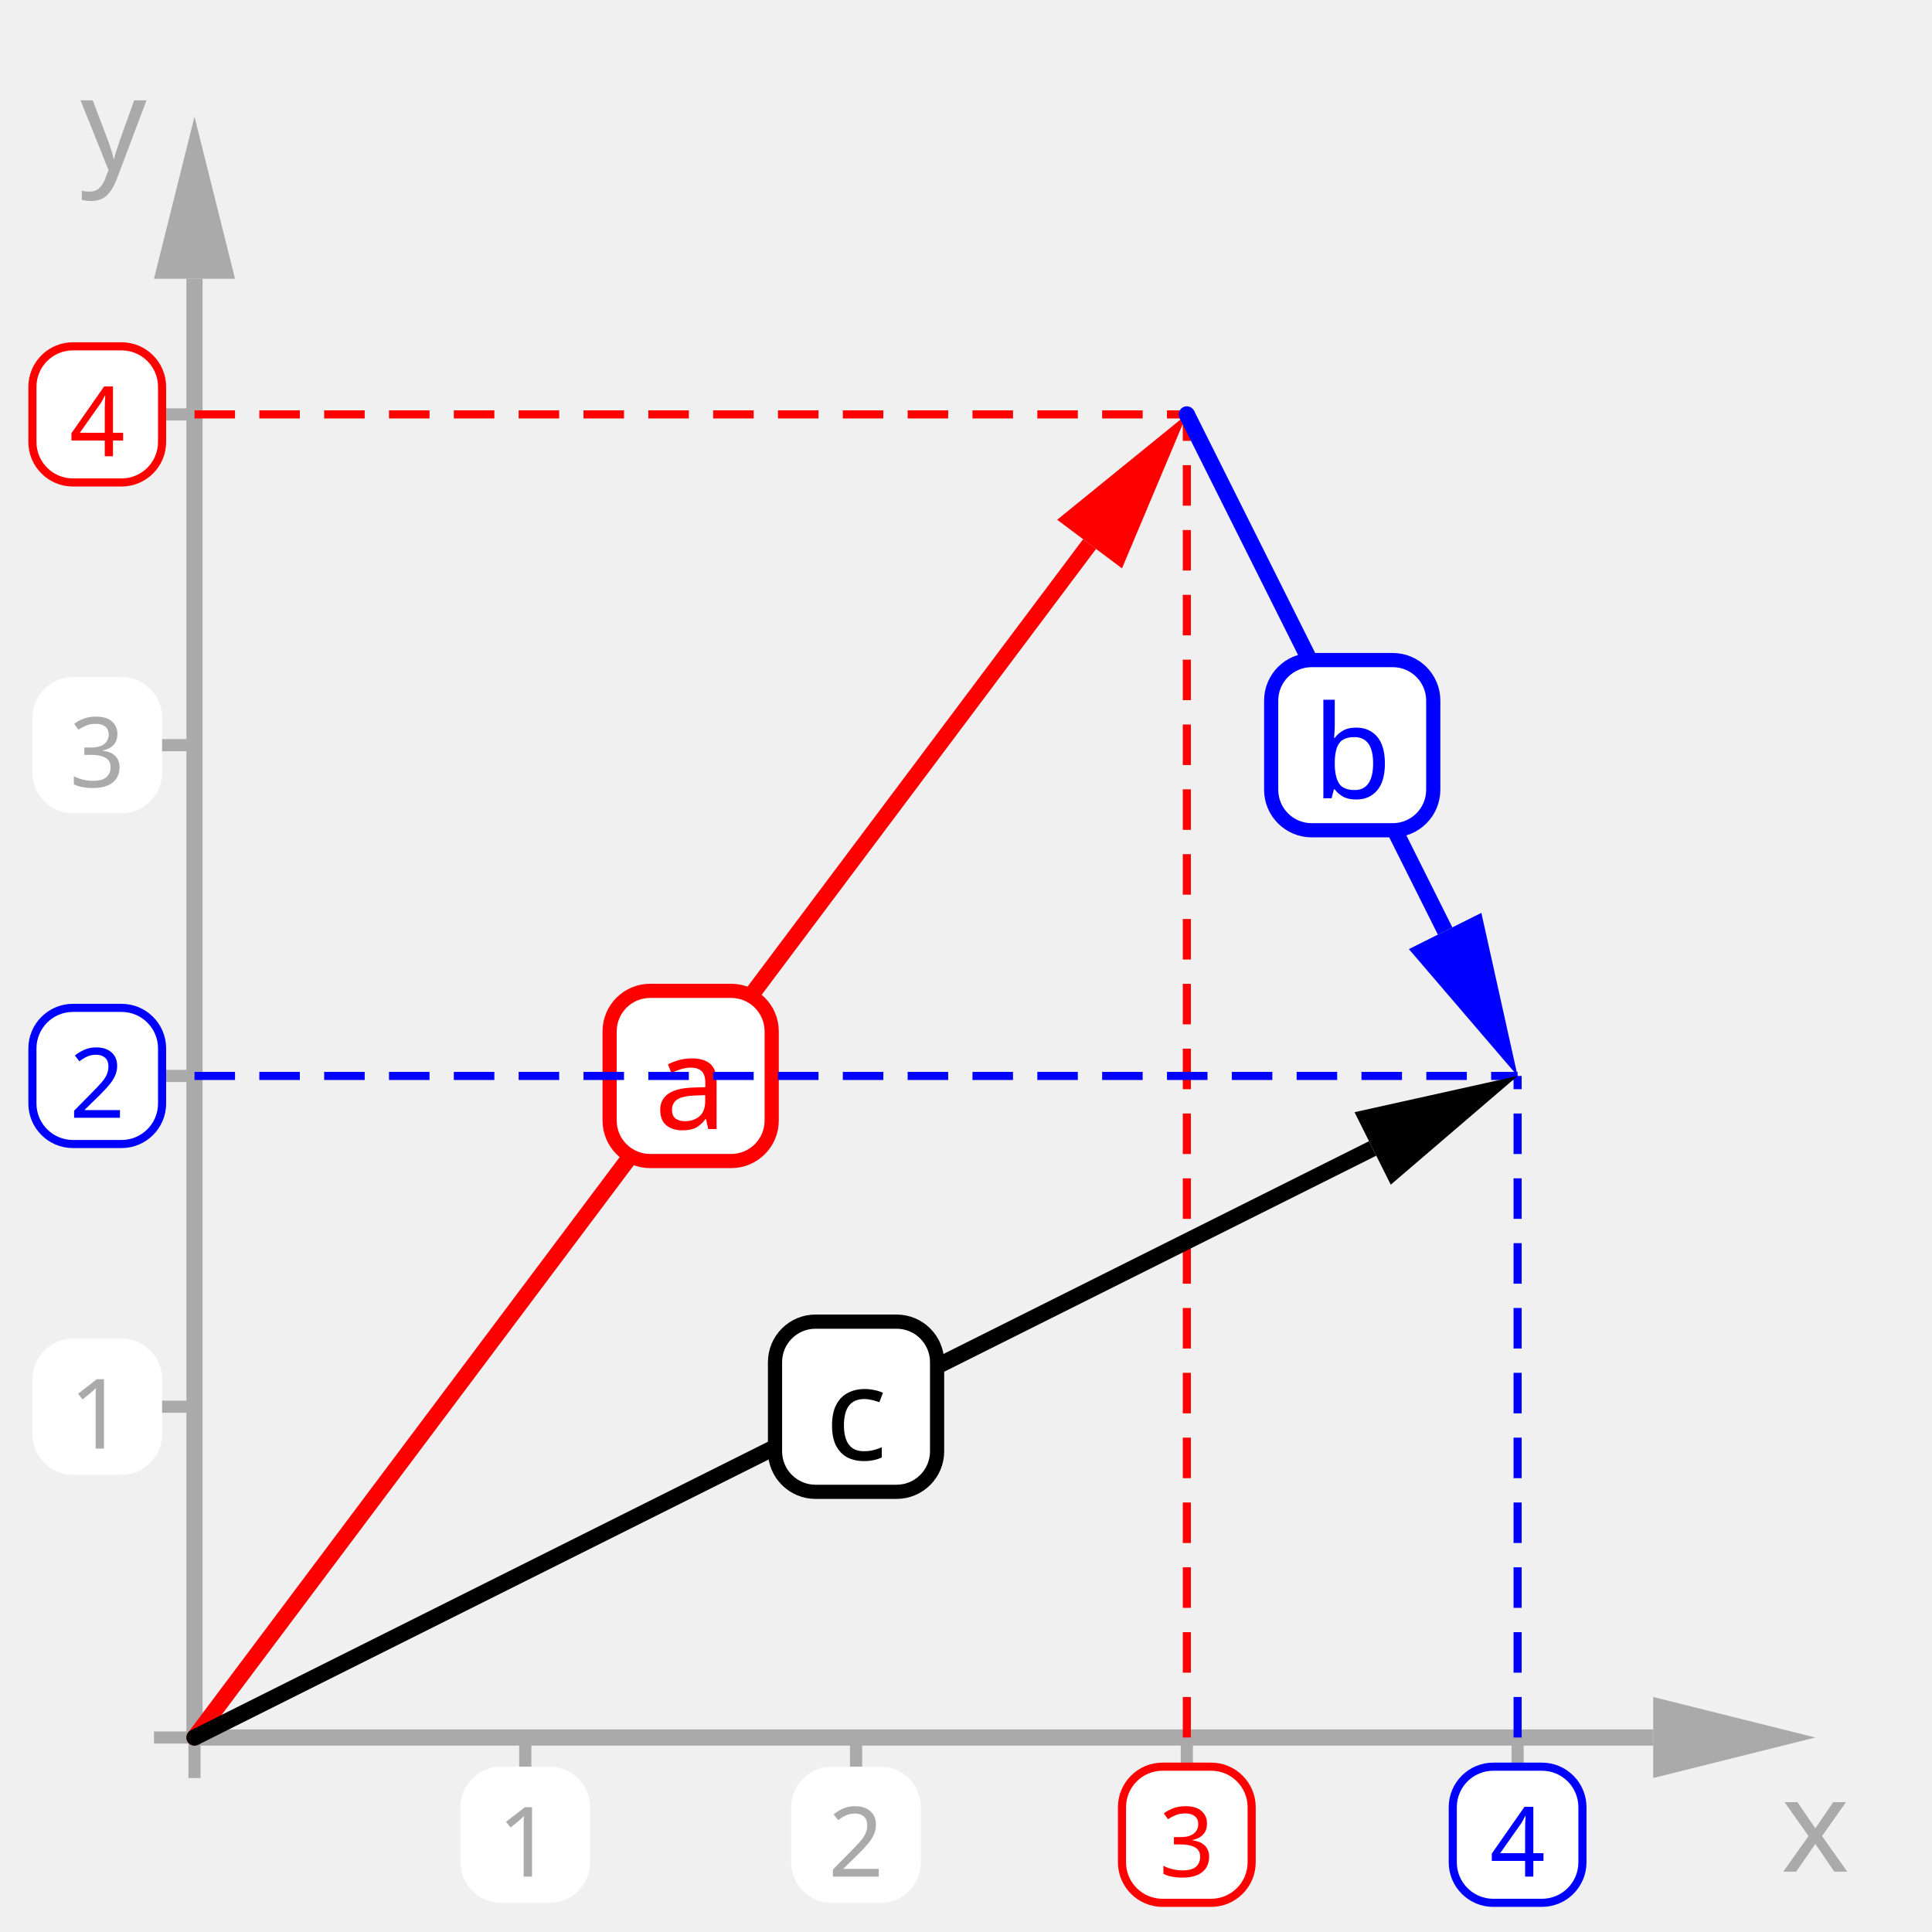
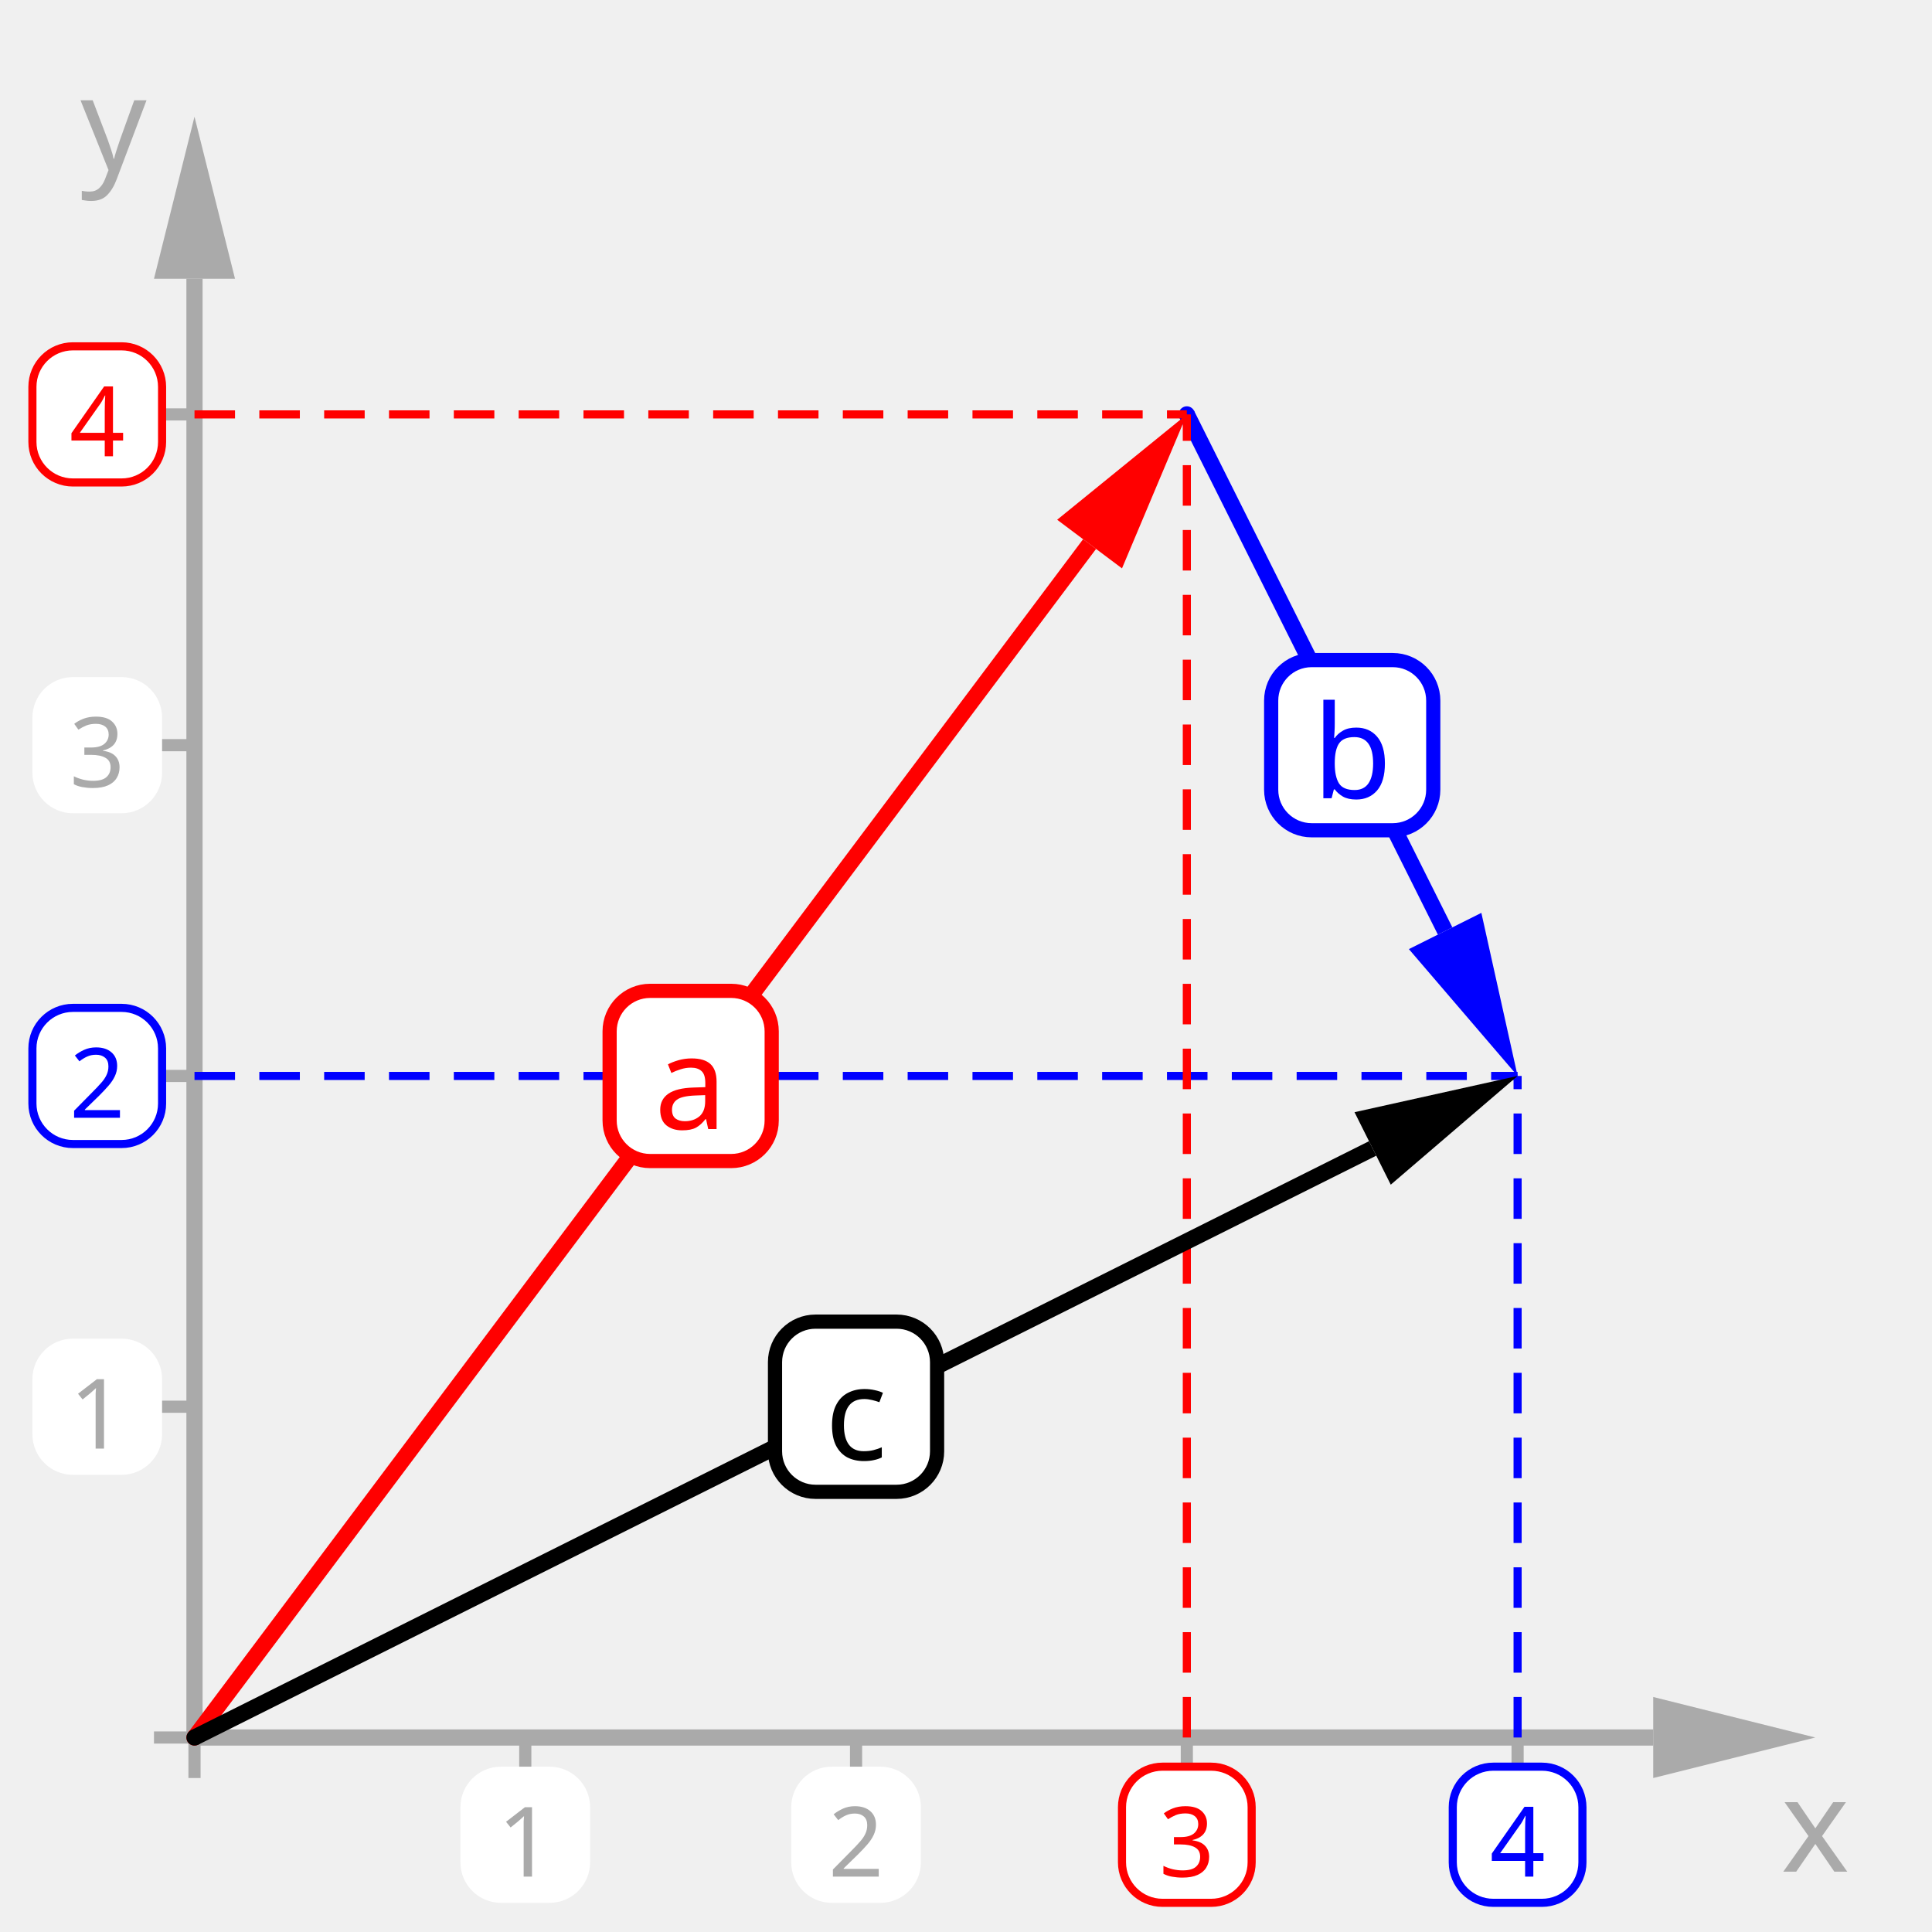
<svg xmlns="http://www.w3.org/2000/svg" width="200" height="200" viewBox="-24 -14.4 238.4 238.4" style="background: rgb(255, 255, 255); border-radius: 8px;">
  <defs>
    <pattern id="grid-1-#ccc-#fff-200-200-40.816326530612244-40.816326530612244" width="40.816" height="40.816" patternUnits="userSpaceOnUse">
      <path d="M 0 0 L 0 40.816 40.816 40.816 40.816 0 0 0" fill="#fff" stroke="#ccc" stroke-width="0.5" />
    </pattern>
  </defs>
  <rect width="200" height="200" fill="url(#grid-1-#ccc-#fff-200-200-40.816326530612244-40.816326530612244)" style="     transform: scaleY(-1);     transform-origin: 0 100px;   " />
  <defs>
    <marker id="arrowhead-6" markerWidth="10" markerHeight="5" refY="2.5" orient="auto">
      <polygon points="0 0, 10 2.5, 0 5" fill="#aaa" />
    </marker>
    <marker id="arrowbutt-6" markerWidth="4" markerHeight="4" refX="2" refY="2" orient="auto">
      <circle cx="2" cy="2" r="0.5" fill="#aaa" />
    </marker>
  </defs>
  <line x1="0" y1="200" x2="180" y2="200" stroke="#aaa" stroke-width="2" marker-start="url(#arrowbutt-6)" marker-end="url(#arrowhead-6)" />
  <defs>
    <marker id="arrowhead-7" markerWidth="10" markerHeight="5" refY="2.5" orient="auto">
      <polygon points="0 0, 10 2.5, 0 5" fill="#aaa" />
    </marker>
    <marker id="arrowbutt-7" markerWidth="4" markerHeight="4" refX="2" refY="2" orient="auto">
      <circle cx="2" cy="2" r="0.5" fill="#aaa" />
    </marker>
  </defs>
  <line x1="0" y1="200" x2="1.1021821192326179e-14" y2="20" stroke="#aaa" stroke-width="2" marker-start="url(#arrowbutt-7)" marker-end="url(#arrowhead-7)" />
  <text x="200" y="211" width="20" fill="#aaa" style="dominant-baseline: middle; text-anchor: middle; font: normal 16px sans-serif">
      x
    </text>
  <text x="-10" y="1" width="20" fill="#aaa" style="dominant-baseline: middle; text-anchor: middle; font: normal 16px sans-serif">
      y
    </text>
  <line x1="0" y1="200" x2="0" y2="205" stroke="#aaa" stroke-width="1.5" stroke-dasharray="undefined" />
  <line x1="40.816" y1="200" x2="40.816" y2="205" stroke="#aaa" stroke-width="1.5" stroke-dasharray="undefined" />
  <rect x="32.816" y="203.6" width="16" height="16.8" fill="#fff" stroke="#aaa" stroke-width="0" rx="5" />
  <text x="40.816" y="213" width="16" fill="#aaa" style="dominant-baseline: middle; text-anchor: middle; font: normal 12px sans-serif">
      1
    </text>
  <line x1="81.633" y1="200" x2="81.633" y2="205" stroke="#aaa" stroke-width="1.5" stroke-dasharray="undefined" />
  <rect x="73.633" y="203.6" width="16" height="16.8" fill="#fff" stroke="#aaa" stroke-width="0" rx="5" />
  <text x="81.633" y="213" width="16" fill="#aaa" style="dominant-baseline: middle; text-anchor: middle; font: normal 12px sans-serif">
      2
    </text>
  <line x1="122.449" y1="200" x2="122.449" y2="205" stroke="#aaa" stroke-width="1.5" stroke-dasharray="undefined" />
  <rect x="114.449" y="203.6" width="16" height="16.8" fill="#fff" stroke="#aaa" stroke-width="0" rx="5" />
  <text x="122.449" y="213" width="16" fill="#aaa" style="dominant-baseline: middle; text-anchor: middle; font: normal 12px sans-serif">
      3
    </text>
  <line x1="163.265" y1="200" x2="163.265" y2="205" stroke="#aaa" stroke-width="1.5" stroke-dasharray="undefined" />
  <rect x="155.265" y="203.6" width="16" height="16.8" fill="#fff" stroke="#aaa" stroke-width="0" rx="5" />
  <text x="163.265" y="213" width="16" fill="#aaa" style="dominant-baseline: middle; text-anchor: middle; font: normal 12px sans-serif">
      4
    </text>
  <line x1="0" y1="200" x2="-5" y2="200" stroke="#aaa" stroke-width="1.5" stroke-dasharray="undefined" />
  <line x1="0" y1="159.184" x2="-5" y2="159.184" stroke="#aaa" stroke-width="1.5" stroke-dasharray="undefined" />
  <rect x="-20" y="150.784" width="16" height="16.8" fill="#fff" stroke="#aaa" stroke-width="0" rx="5" />
  <text x="-12" y="160.184" width="16" fill="#aaa" style="dominant-baseline: middle; text-anchor: middle; font: normal 12px sans-serif">
      1
    </text>
  <line x1="0" y1="118.367" x2="-5" y2="118.367" stroke="#aaa" stroke-width="1.5" stroke-dasharray="undefined" />
  <rect x="-20" y="109.967" width="16" height="16.8" fill="#fff" stroke="#aaa" stroke-width="0" rx="5" />
  <text x="-12" y="119.367" width="16" fill="#aaa" style="dominant-baseline: middle; text-anchor: middle; font: normal 12px sans-serif">
      2
    </text>
  <line x1="0" y1="77.551" x2="-5" y2="77.551" stroke="#aaa" stroke-width="1.5" stroke-dasharray="undefined" />
  <rect x="-20" y="69.151" width="16" height="16.8" fill="#fff" stroke="#aaa" stroke-width="0" rx="5" />
  <text x="-12" y="78.551" width="16" fill="#aaa" style="dominant-baseline: middle; text-anchor: middle; font: normal 12px sans-serif">
      3
    </text>
  <line x1="0" y1="36.735" x2="-5" y2="36.735" stroke="#aaa" stroke-width="1.5" stroke-dasharray="undefined" />
  <rect x="-20" y="28.335" width="16" height="16.8" fill="#fff" stroke="#aaa" stroke-width="0" rx="5" />
  <text x="-12" y="37.735" width="16" fill="#aaa" style="dominant-baseline: middle; text-anchor: middle; font: normal 12px sans-serif">
      4
    </text>
  <defs>
    <marker id="arrowhead-8" markerWidth="10" markerHeight="5" refY="2.5" orient="auto">
+       <polygon points="0 0, 10 2.5, 0 5" fill="blue" />
+     </marker>
+     <marker id="arrowbutt-8" markerWidth="4" markerHeight="4" refX="2" refY="2" orient="auto">
+       <circle cx="2" cy="2" r="0.5" fill="blue" />
+     </marker>
+   </defs>
+   <line x1="122.449" y1="36.735" x2="154.321" y2="100.479" stroke="blue" stroke-width="2" marker-start="url(#arrowbutt-8)" marker-end="url(#arrowhead-8)" />
+   <rect x="132.857" y="67.051" width="20" height="21" fill="#fff" stroke="blue" stroke-width="1.75" rx="5" />
+   <text x="142.857" y="78.551" width="20" fill="blue" style="dominant-baseline: middle; text-anchor: middle; font: normal 16px sans-serif">
+       b
+     </text>
+   <line x1="163.265" y1="200" x2="163.265" y2="118.367" stroke="blue" stroke-width="1" stroke-dasharray="5,3" />
+   <line x1="0" y1="118.367" x2="163.265" y2="118.367" stroke="blue" stroke-width="1" stroke-dasharray="5,3" />
+   <rect x="155.265" y="203.6" width="16" height="16.8" fill="#fff" stroke="blue" stroke-width="1" rx="5" />
+   <text x="163.265" y="213" width="16" fill="blue" style="dominant-baseline: middle; text-anchor: middle; font: normal 12px sans-serif">
+       4
+     </text>
+   <rect x="-20" y="109.967" width="16" height="16.8" fill="#fff" stroke="blue" stroke-width="1" rx="5" />
+   <text x="-12" y="119.367" width="16" fill="blue" style="dominant-baseline: middle; text-anchor: middle; font: normal 12px sans-serif">
+       2
+     </text>
+   <defs>
+     <marker id="arrowhead-9" markerWidth="10" markerHeight="5" refY="2.5" orient="auto">
      <polygon points="0 0, 10 2.5, 0 5" fill="red" />
    </marker>
-     <marker id="arrowbutt-8" markerWidth="4" markerHeight="4" refX="2" refY="2" orient="auto">
+     <marker id="arrowbutt-9" markerWidth="4" markerHeight="4" refX="2" refY="2" orient="auto">
      <circle cx="2" cy="2" r="0.5" fill="red" />
    </marker>
  </defs>
-   <line x1="0" y1="200" x2="110.449" y2="52.735" stroke="red" stroke-width="2" marker-start="url(#arrowbutt-8)" marker-end="url(#arrowhead-8)" />
+   <line x1="0" y1="200" x2="110.449" y2="52.735" stroke="red" stroke-width="2" marker-start="url(#arrowbutt-9)" marker-end="url(#arrowhead-9)" />
  <rect x="51.224" y="107.867" width="20" height="21" fill="#fff" stroke="red" stroke-width="1.75" rx="5" />
  <text x="61.224" y="119.367" width="20" fill="red" style="dominant-baseline: middle; text-anchor: middle; font: normal 16px sans-serif">
      a
    </text>
  <line x1="122.449" y1="200" x2="122.449" y2="36.735" stroke="red" stroke-width="1" stroke-dasharray="5,3" />
  <line x1="0" y1="36.735" x2="122.449" y2="36.735" stroke="red" stroke-width="1" stroke-dasharray="5,3" />
  <rect x="114.449" y="203.6" width="16" height="16.8" fill="#fff" stroke="red" stroke-width="1" rx="5" />
  <text x="122.449" y="213" width="16" fill="red" style="dominant-baseline: middle; text-anchor: middle; font: normal 12px sans-serif">
      3
    </text>
  <rect x="-20" y="28.335" width="16" height="16.8" fill="#fff" stroke="red" stroke-width="1" rx="5" />
  <text x="-12" y="37.735" width="16" fill="red" style="dominant-baseline: middle; text-anchor: middle; font: normal 12px sans-serif">
      4
    </text>
  <defs>
-     <marker id="arrowhead-9" markerWidth="10" markerHeight="5" refY="2.5" orient="auto">
-       <polygon points="0 0, 10 2.5, 0 5" fill="blue" />
-     </marker>
-     <marker id="arrowbutt-9" markerWidth="4" markerHeight="4" refX="2" refY="2" orient="auto">
-       <circle cx="2" cy="2" r="0.5" fill="blue" />
-     </marker>
-   </defs>
-   <line x1="122.449" y1="36.735" x2="154.321" y2="100.479" stroke="blue" stroke-width="2" marker-start="url(#arrowbutt-9)" marker-end="url(#arrowhead-9)" />
-   <rect x="132.857" y="67.051" width="20" height="21" fill="#fff" stroke="blue" stroke-width="1.75" rx="5" />
-   <text x="142.857" y="78.551" width="20" fill="blue" style="dominant-baseline: middle; text-anchor: middle; font: normal 16px sans-serif">
-       b
-     </text>
-   <line x1="163.265" y1="200" x2="163.265" y2="118.367" stroke="blue" stroke-width="1" stroke-dasharray="5,3" />
-   <line x1="0" y1="118.367" x2="163.265" y2="118.367" stroke="blue" stroke-width="1" stroke-dasharray="5,3" />
-   <rect x="155.265" y="203.6" width="16" height="16.8" fill="#fff" stroke="blue" stroke-width="1" rx="5" />
-   <text x="163.265" y="213" width="16" fill="blue" style="dominant-baseline: middle; text-anchor: middle; font: normal 12px sans-serif">
-       4
-     </text>
-   <rect x="-20" y="109.967" width="16" height="16.8" fill="#fff" stroke="blue" stroke-width="1" rx="5" />
-   <text x="-12" y="119.367" width="16" fill="blue" style="dominant-baseline: middle; text-anchor: middle; font: normal 12px sans-serif">
-       2
-     </text>
-   <defs>
    <marker id="arrowhead-10" markerWidth="10" markerHeight="5" refY="2.5" orient="auto">
      <polygon points="0 0, 10 2.5, 0 5" fill="#000" />
    </marker>
    <marker id="arrowbutt-10" markerWidth="4" markerHeight="4" refX="2" refY="2" orient="auto">
      <circle cx="2" cy="2" r="0.5" fill="#000" />
    </marker>
  </defs>
  <line x1="0" y1="200" x2="145.377" y2="127.312" stroke="#000" stroke-width="2" marker-start="url(#arrowbutt-10)" marker-end="url(#arrowhead-10)" />
  <rect x="71.633" y="148.684" width="20" height="21" fill="#fff" stroke="#000" stroke-width="1.75" rx="5" />
  <text x="81.633" y="160.184" width="20" fill="#000" style="dominant-baseline: middle; text-anchor: middle; font: normal 16px sans-serif">
      c
    </text>
</svg>
